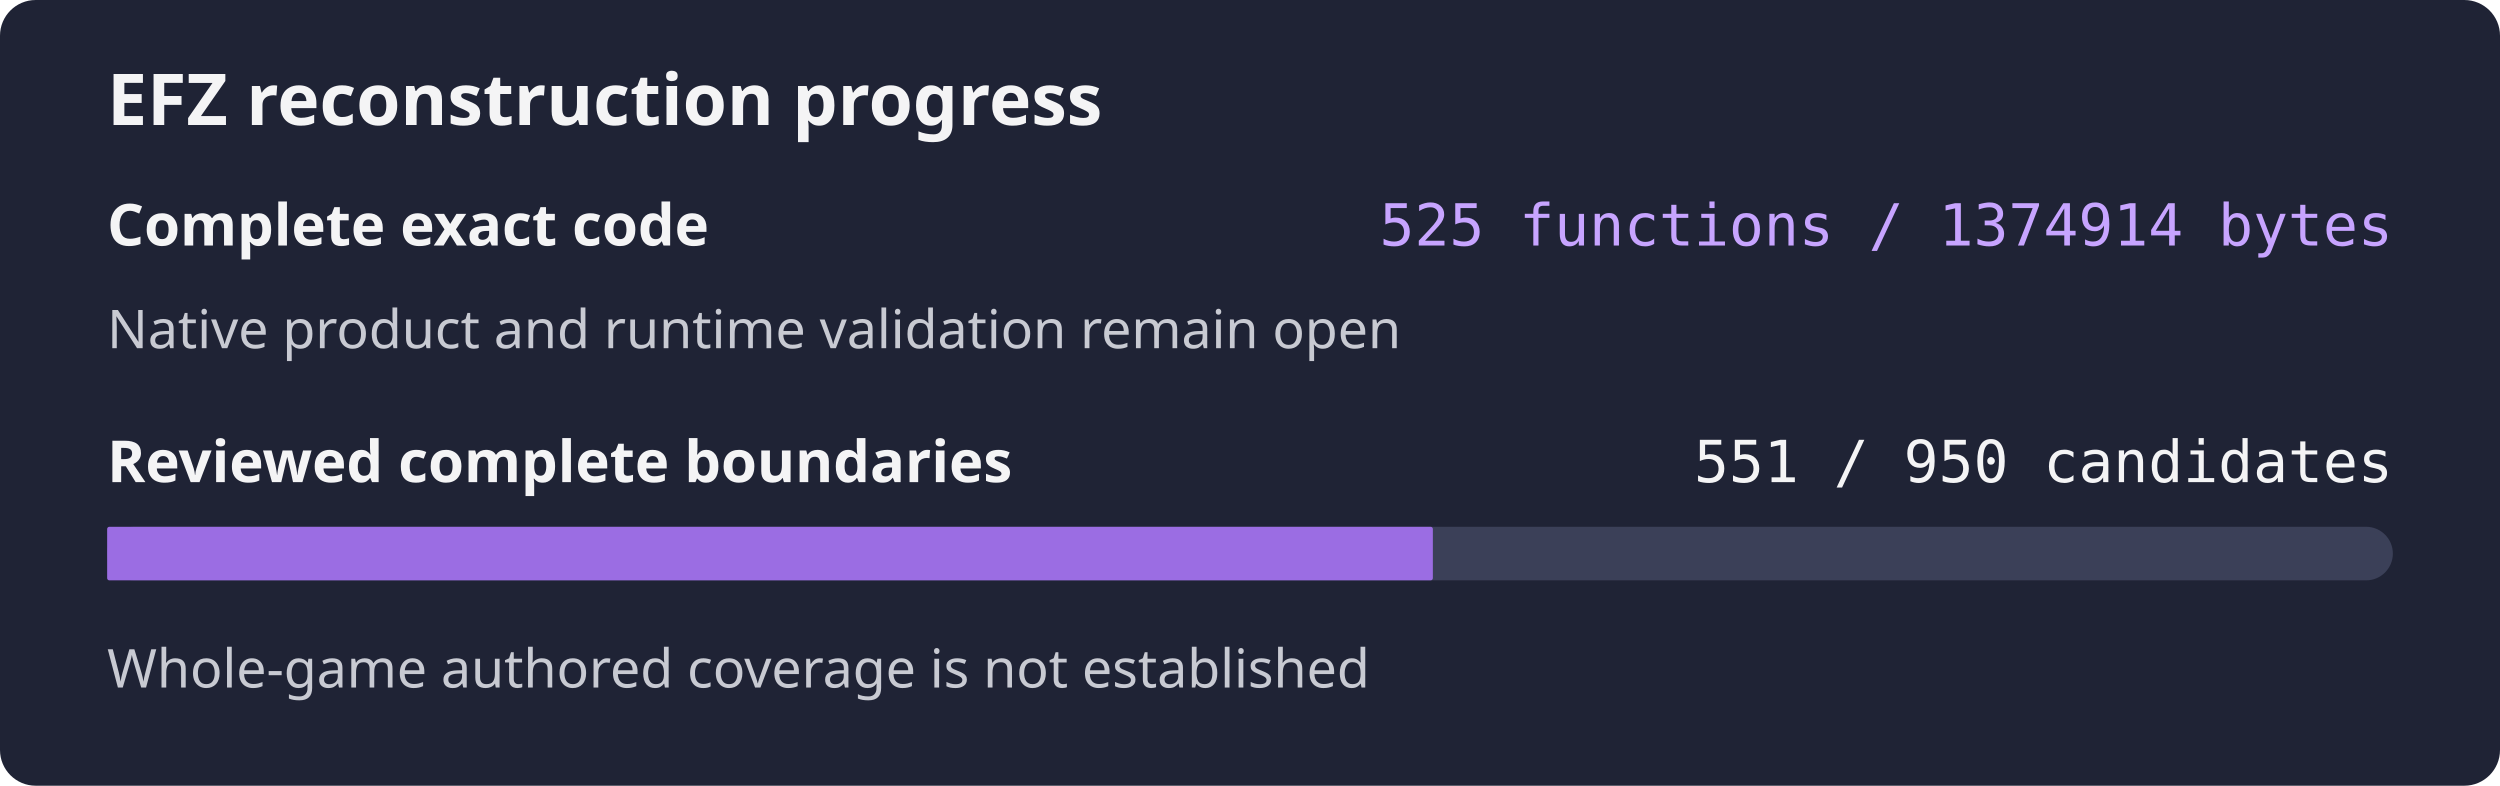
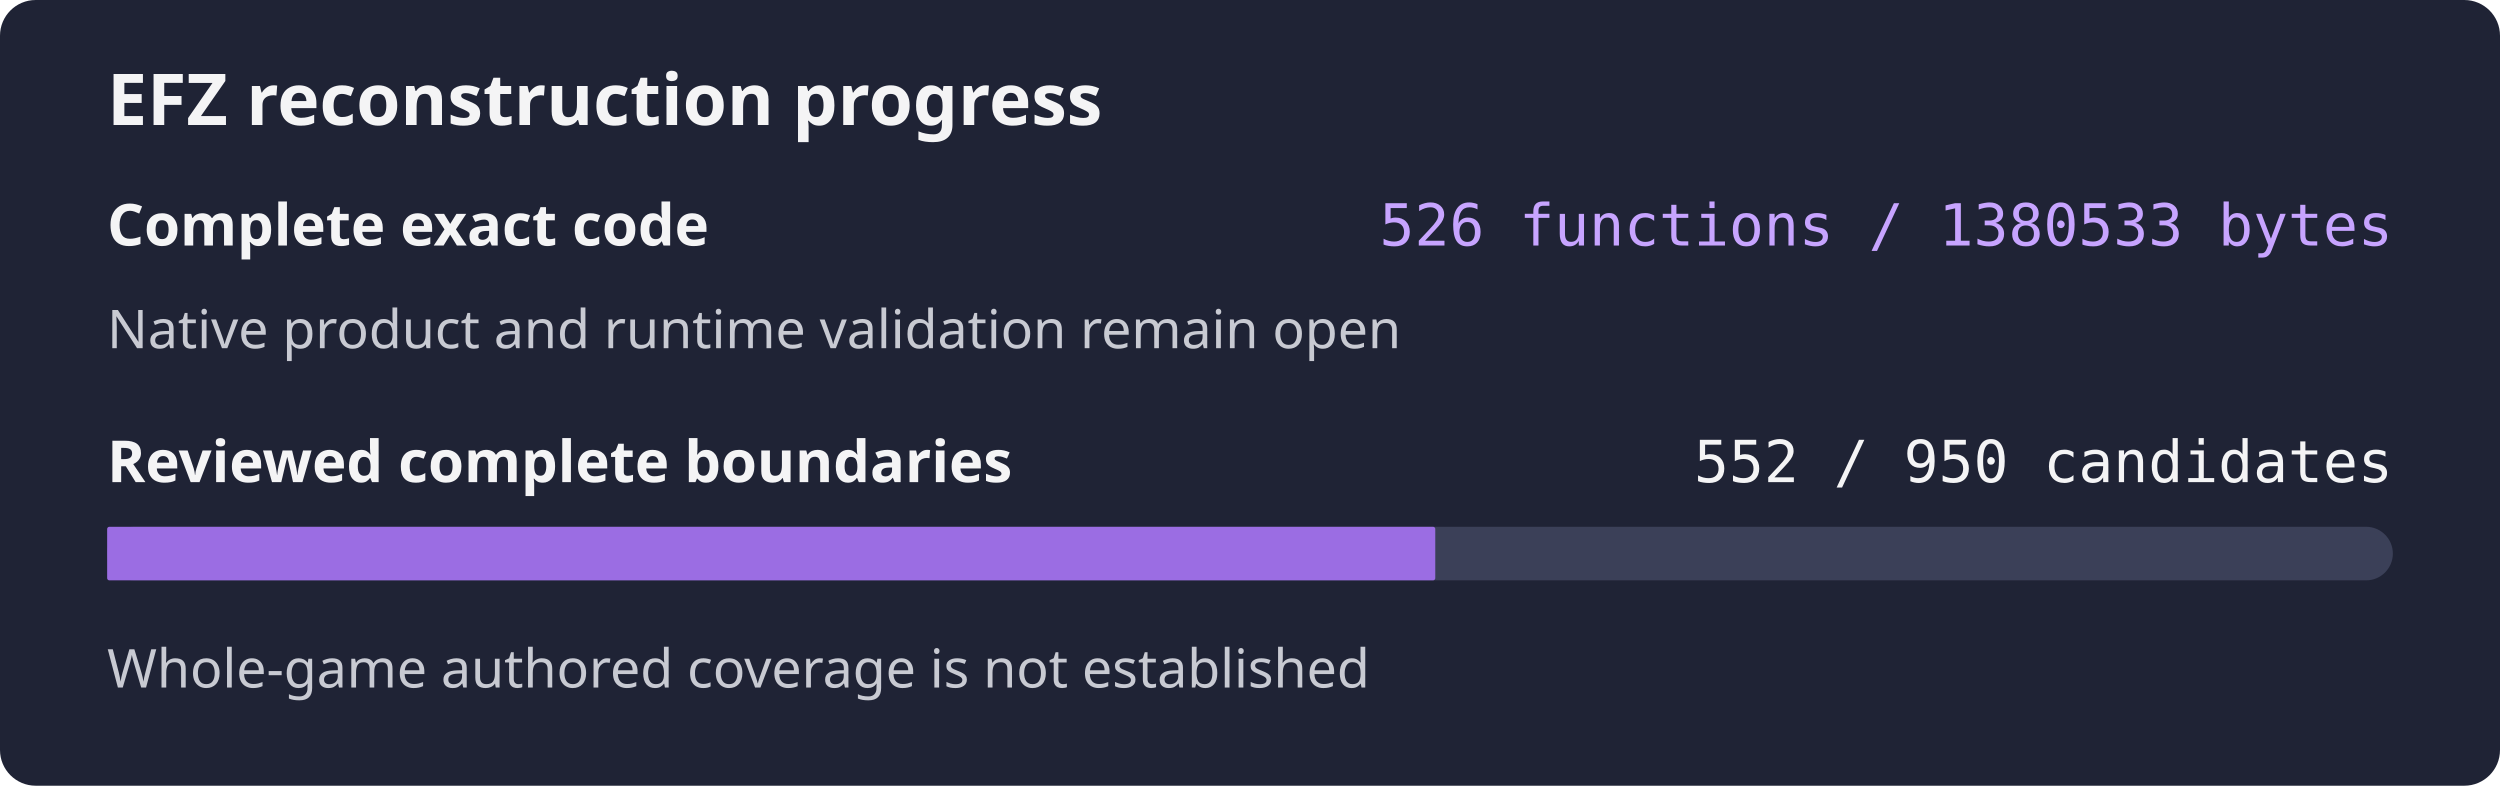
- <svg xmlns="http://www.w3.org/2000/svg" width="560" height="176" role="img" aria-label="EFZ reconstruction: 525 exact functions, 1374914 exact bytes; 551 reviewed boundaries out of 950 candidates">
+ <svg xmlns="http://www.w3.org/2000/svg" width="560" height="176" role="img" aria-label="EFZ reconstruction: 526 exact functions, 1380533 exact bytes; 552 reviewed boundaries out of 950 candidates">
  <rect width="560" height="176" rx="8" fill="#1f2335" />
  <text x="24" y="28" fill="#f4f4f5" font-family="sans-serif" font-size="16" font-weight="600">EFZ reconstruction progress</text>
  <text x="24" y="55" fill="#f4f4f5" font-family="sans-serif" font-size="13" font-weight="600">Complete exact code</text>
-   <text x="536" y="55" fill="#c7a4ff" text-anchor="end" font-family="monospace" font-size="13">525 functions / 1374914 bytes</text>
+   <text x="536" y="55" fill="#c7a4ff" text-anchor="end" font-family="monospace" font-size="13">526 functions / 1380533 bytes</text>
  <text x="24" y="78" fill="#c8cad2" font-family="sans-serif" font-size="12">Native product and runtime validation remain open</text>
  <text x="24" y="108" fill="#f4f4f5" font-family="sans-serif" font-size="13" font-weight="600">Reviewed complete boundaries</text>
-   <text x="536" y="108" fill="#f4f4f5" text-anchor="end" font-family="monospace" font-size="13">551 / 950 candidates</text>
+   <text x="536" y="108" fill="#f4f4f5" text-anchor="end" font-family="monospace" font-size="13">552 / 950 candidates</text>
  <rect x="24" y="118" width="512" height="12" rx="6" fill="#3b4058" />
-   <rect x="24" y="118" width="296.96" height="12" rx="0.5" fill="#9b6de3" />
+   <rect x="24" y="118" width="297.50" height="12" rx="0.5" fill="#9b6de3" />
  <text x="24" y="154" fill="#c8cad2" font-family="sans-serif" font-size="12">Whole-game authored coverage is not established</text>
</svg>
